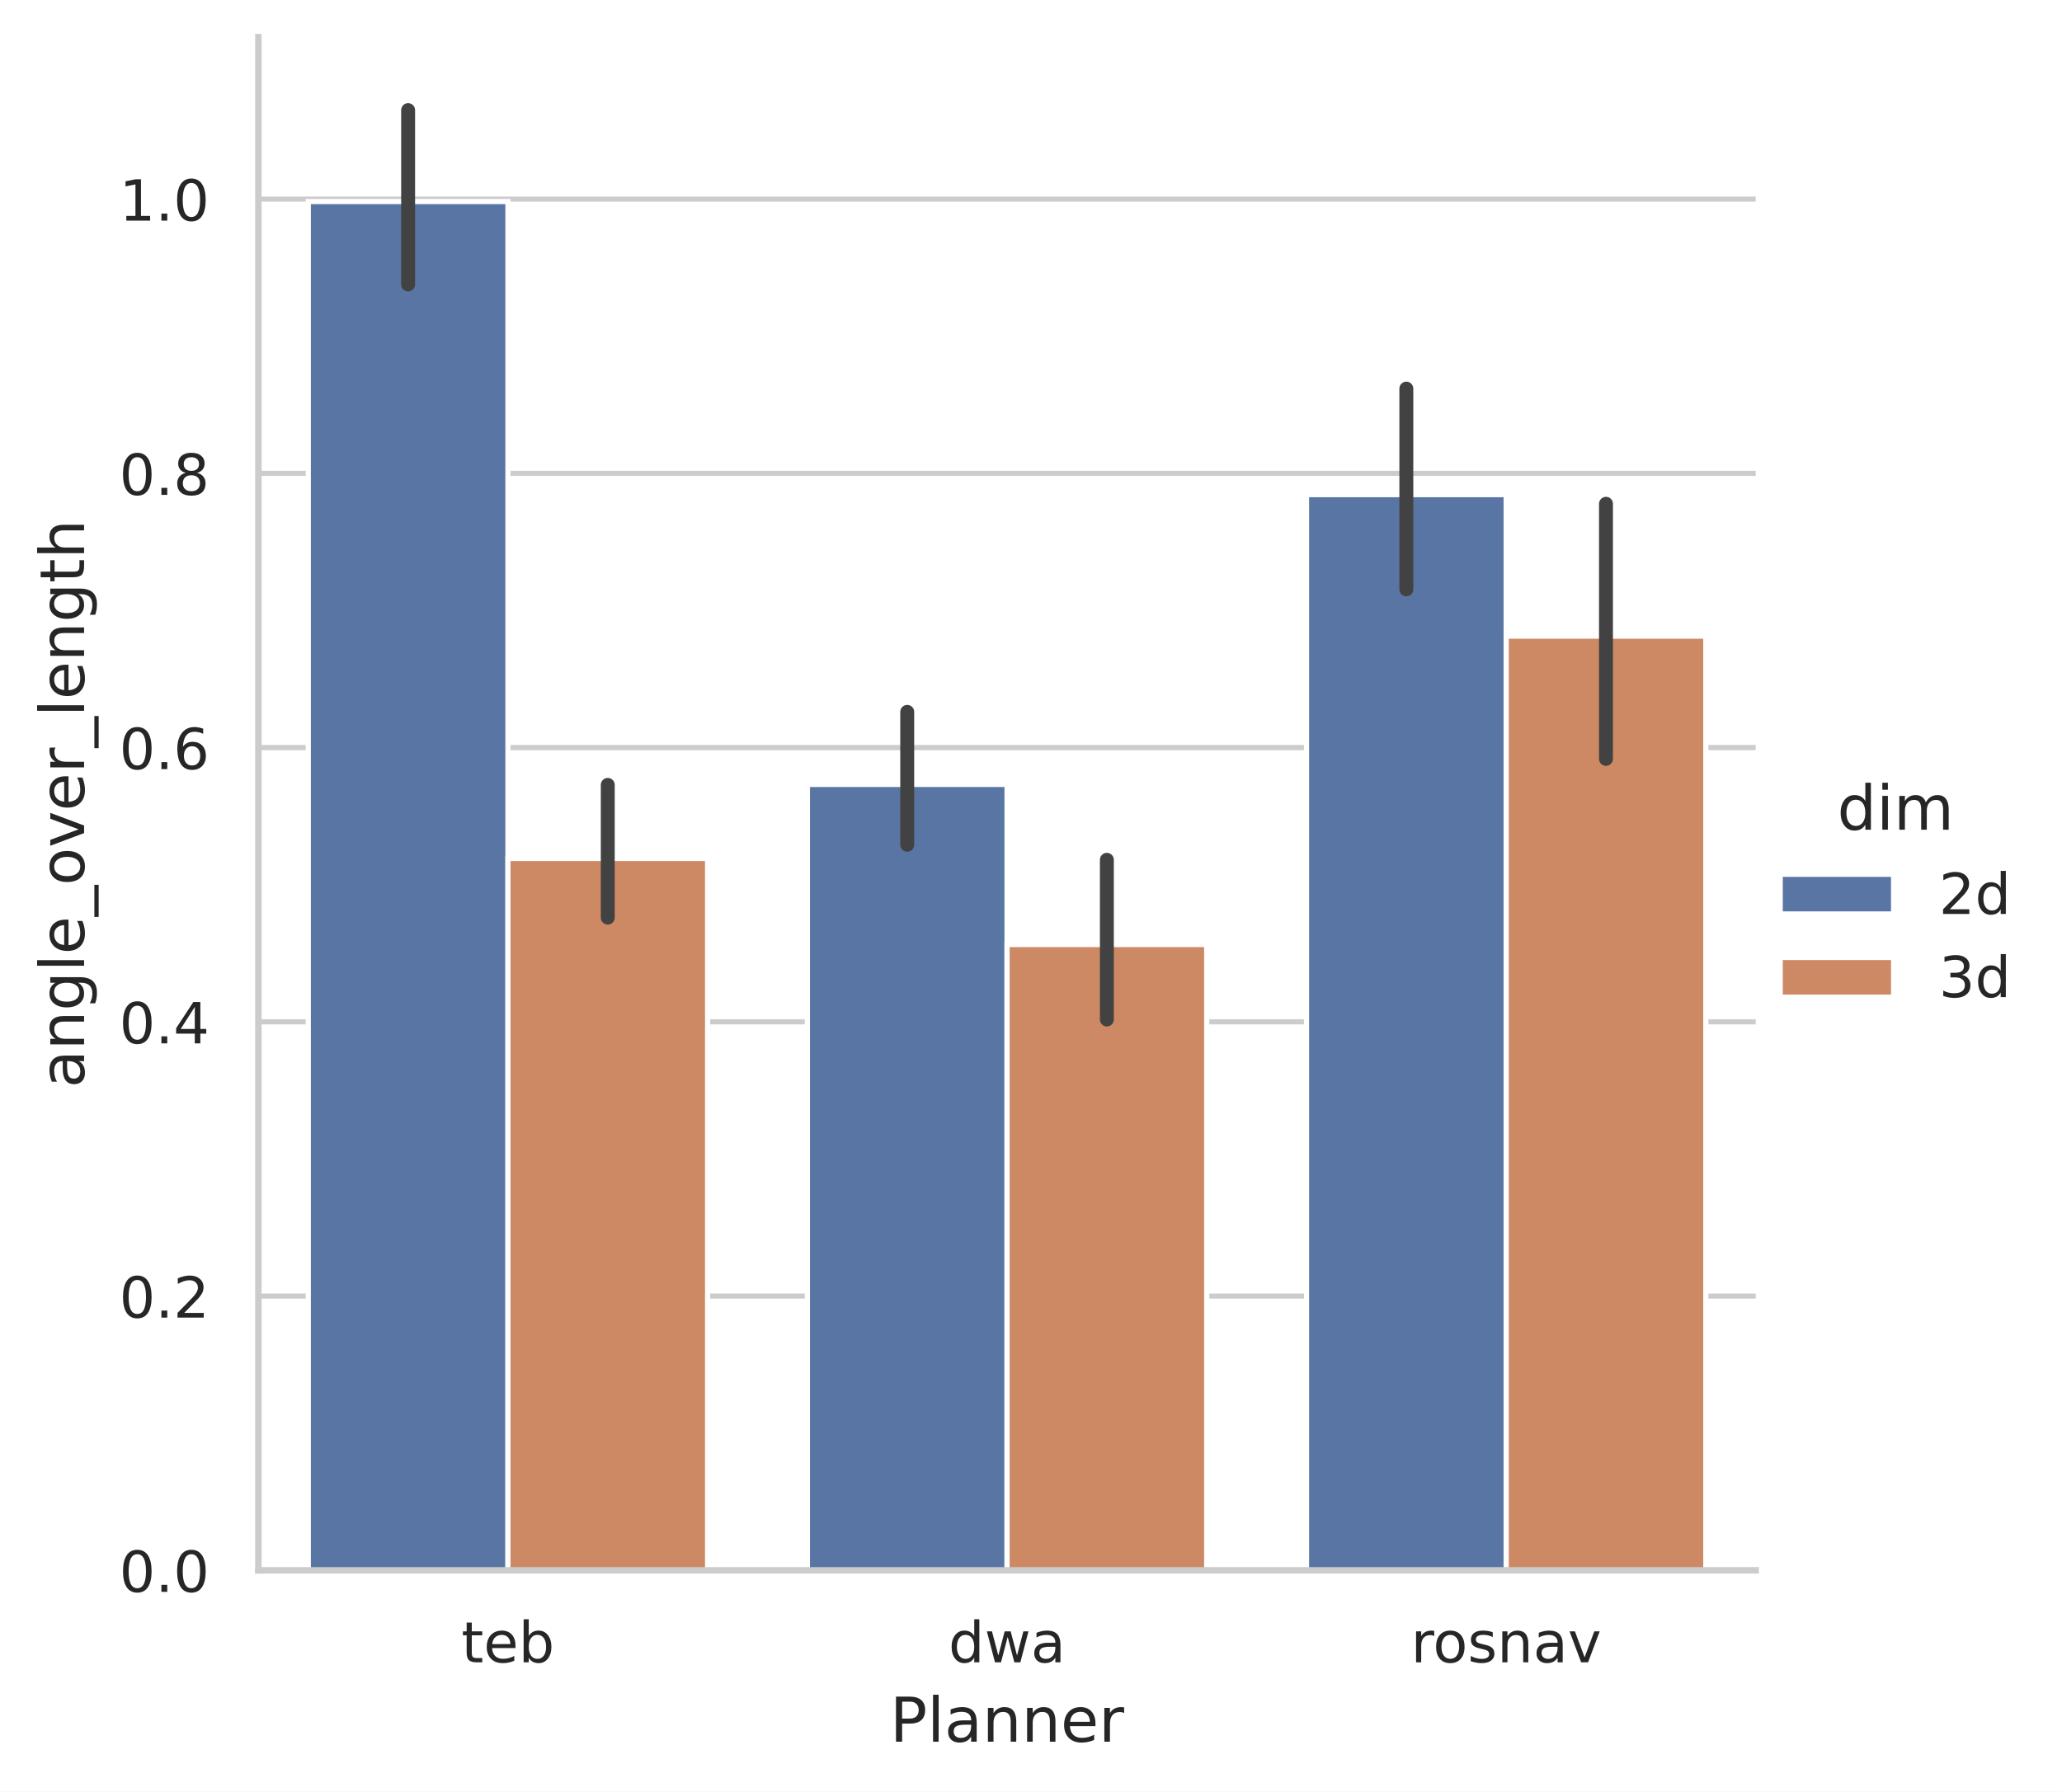
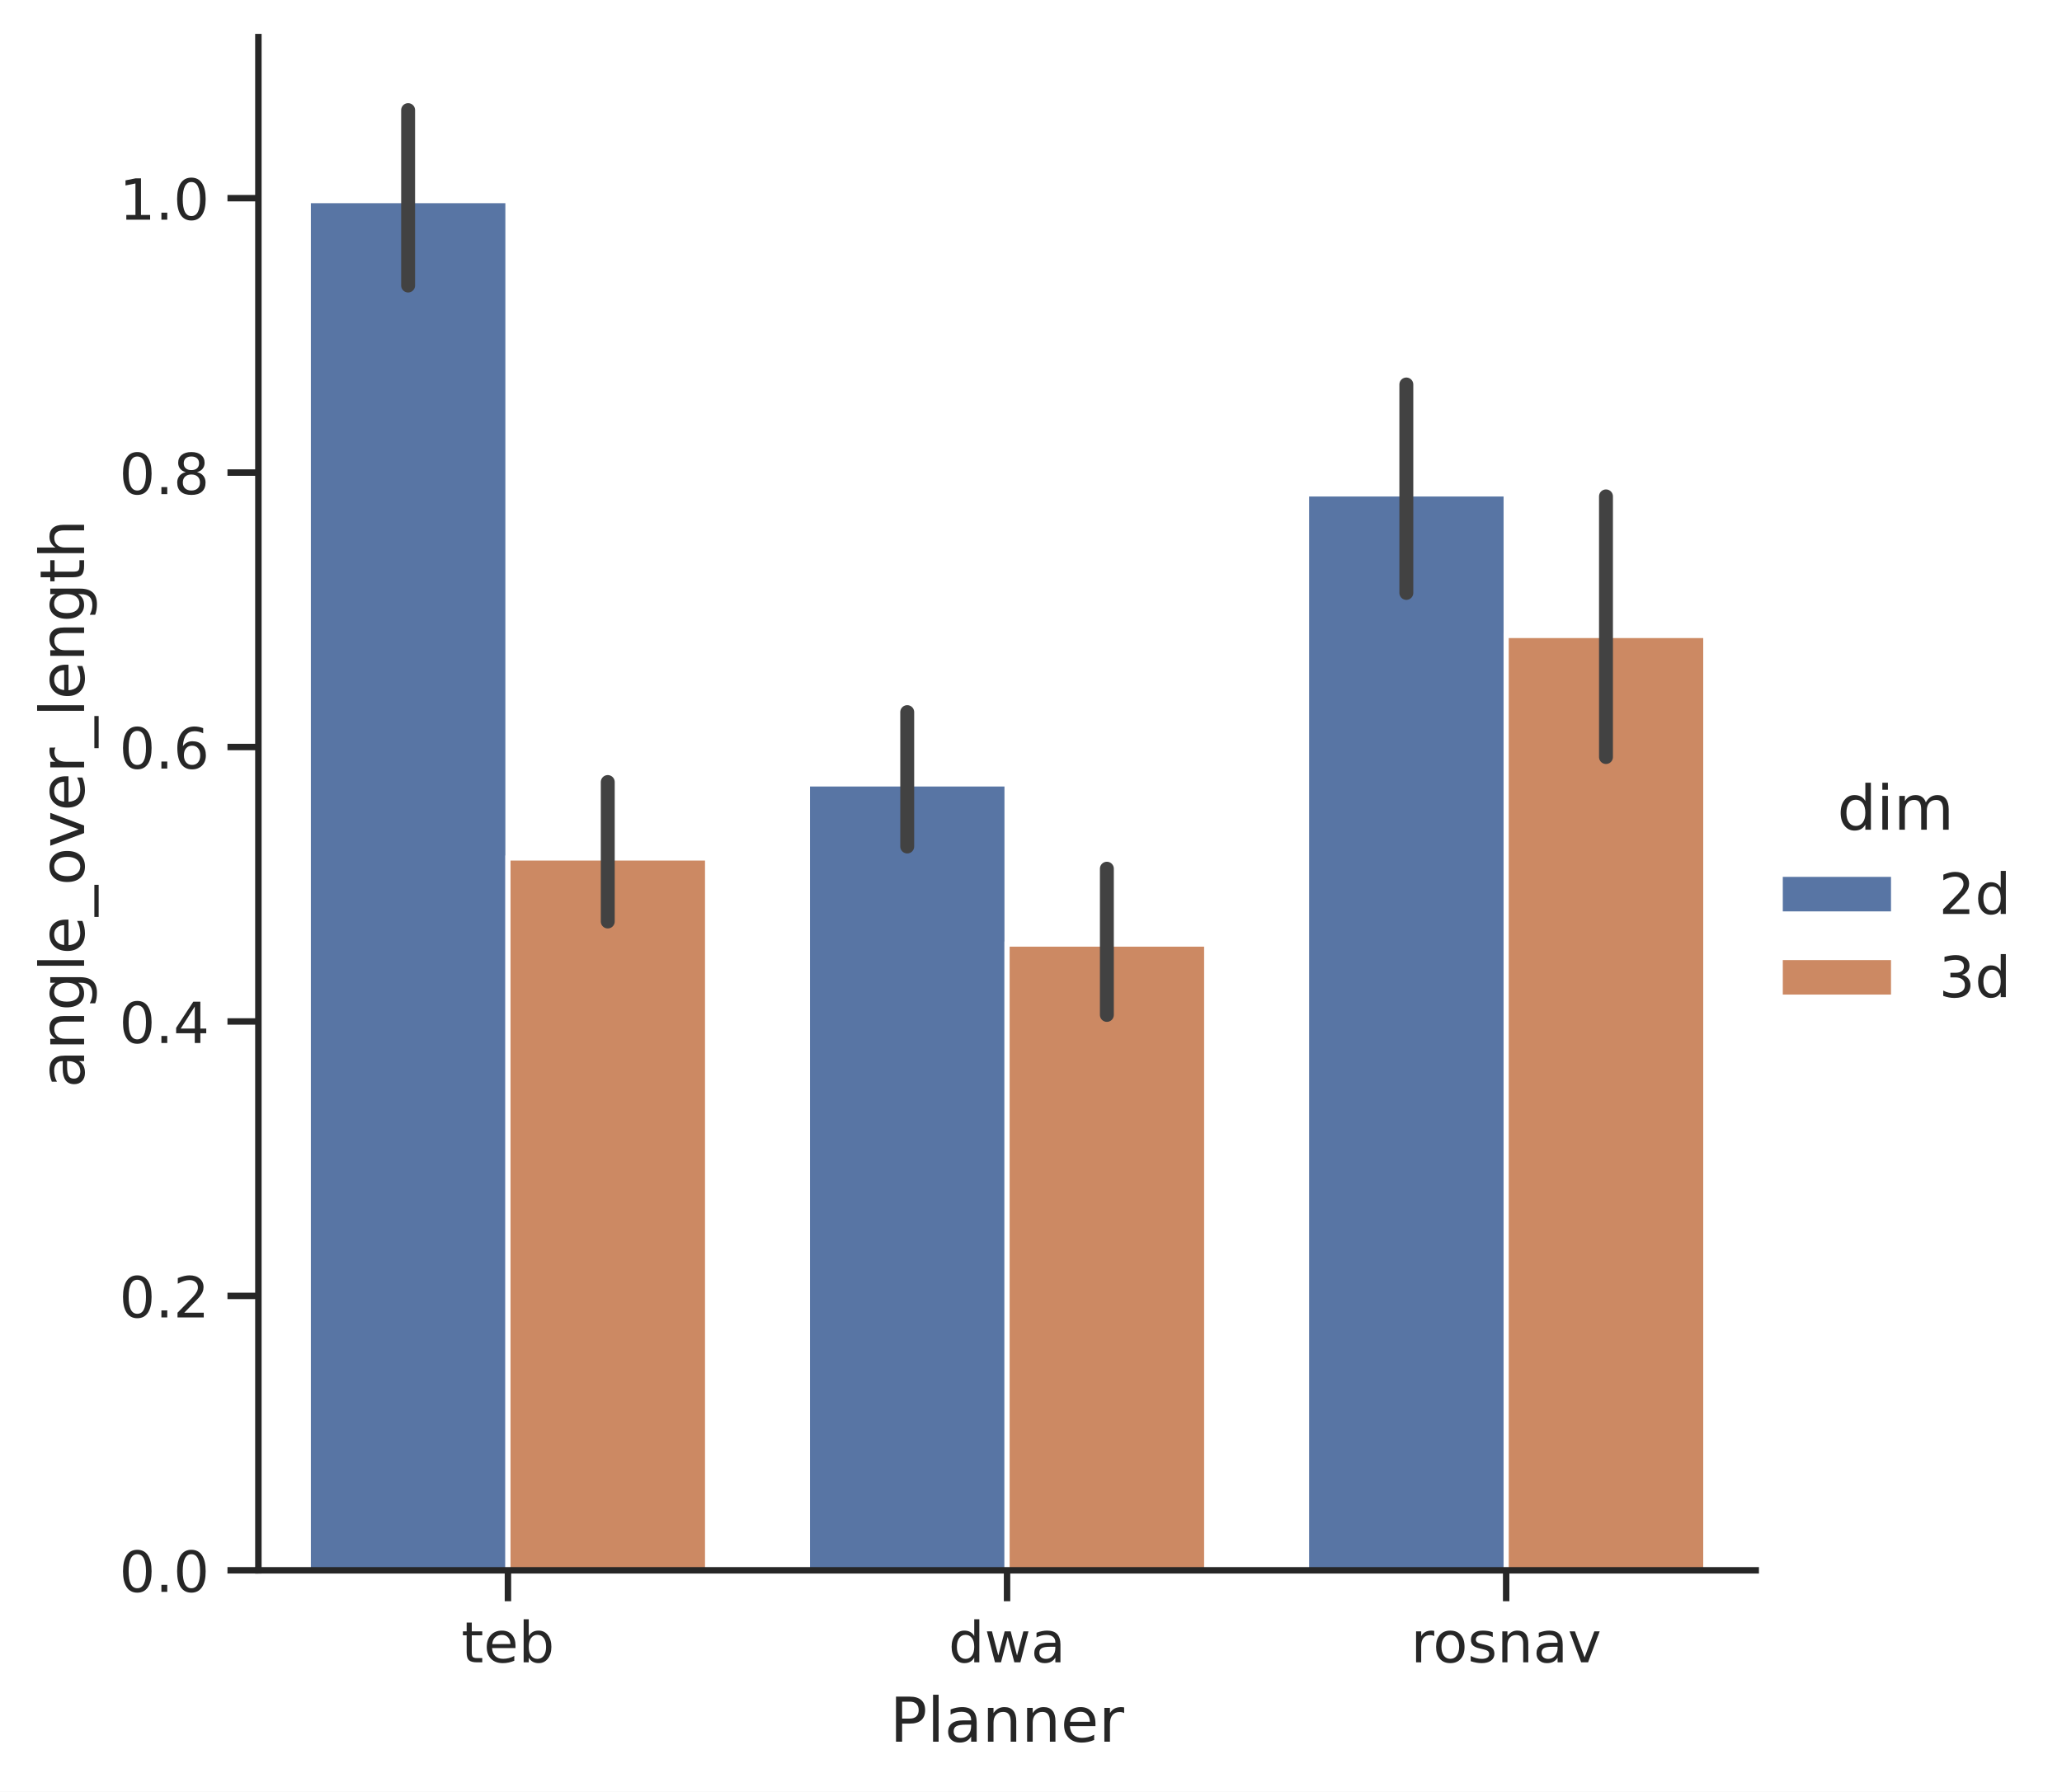
<svg xmlns="http://www.w3.org/2000/svg" xmlns:xlink="http://www.w3.org/1999/xlink" width="400.144pt" height="347.74pt" viewBox="0 0 400.144 347.74" version="1.1">
  <defs>
    <style type="text/css">*{stroke-linejoin: round; stroke-linecap: butt}</style>
  </defs>
  <g id="figure_1">
    <g id="patch_1">
      <path d="M -0 347.74  L 400.144 347.74  L 400.144 0  L -0 0  z " style="fill: #ffffff" />
    </g>
    <g id="axes_1">
      <g id="patch_2">
        <path d="M 50.141 304.78  L 340.708 304.78  L 340.708 7.2  L 50.141 7.2  z " style="fill: #ffffff" />
      </g>
      <g id="matplotlib.axis_1">
        <g id="xtick_1">
+           <g id="line2d_1">
+             <defs>
+               <path id="m3306e863e1" d="M 0 0  L 0 6  " style="stroke: #262626; stroke-width: 1.25" />
+             </defs>
+             <g>
+               <use xlink:href="#m3306e863e1" x="98.569" y="304.78" style="fill: #262626; stroke: #262626; stroke-width: 1.25" />
+             </g>
+           </g>
          <g id="text_1">
            <g style="fill: #262626" transform="translate(89.53672 322.6383)scale(0.11 -0.11)">
              <defs>
                <path id="DejaVuSans-74" d="M 1172 4494  L 1172 3500  L 2356 3500  L 2356 3053  L 1172 3053  L 1172 1153  Q 1172 725 1289 603  Q 1406 481 1766 481  L 2356 481  L 2356 0  L 1766 0  Q 1100 0 847 248  Q 594 497 594 1153  L 594 3053  L 172 3053  L 172 3500  L 594 3500  L 594 4494  L 1172 4494  z " transform="scale(0.015625)" />
                <path id="DejaVuSans-65" d="M 3597 1894  L 3597 1613  L 953 1613  Q 991 1019 1311 708  Q 1631 397 2203 397  Q 2534 397 2845 478  Q 3156 559 3463 722  L 3463 178  Q 3153 47 2828 -22  Q 2503 -91 2169 -91  Q 1331 -91 842 396  Q 353 884 353 1716  Q 353 2575 817 3079  Q 1281 3584 2069 3584  Q 2775 3584 3186 3129  Q 3597 2675 3597 1894  z M 3022 2063  Q 3016 2534 2758 2815  Q 2500 3097 2075 3097  Q 1594 3097 1305 2825  Q 1016 2553 972 2059  L 3022 2063  z " transform="scale(0.015625)" />
                <path id="DejaVuSans-62" d="M 3116 1747  Q 3116 2381 2855 2742  Q 2594 3103 2138 3103  Q 1681 3103 1420 2742  Q 1159 2381 1159 1747  Q 1159 1113 1420 752  Q 1681 391 2138 391  Q 2594 391 2855 752  Q 3116 1113 3116 1747  z M 1159 2969  Q 1341 3281 1617 3432  Q 1894 3584 2278 3584  Q 2916 3584 3314 3078  Q 3713 2572 3713 1747  Q 3713 922 3314 415  Q 2916 -91 2278 -91  Q 1894 -91 1617 61  Q 1341 213 1159 525  L 1159 0  L 581 0  L 581 4863  L 1159 4863  L 1159 2969  z " transform="scale(0.015625)" />
              </defs>
              <use xlink:href="#DejaVuSans-74" />
              <use xlink:href="#DejaVuSans-65" x="39.209" />
              <use xlink:href="#DejaVuSans-62" x="100.732" />
            </g>
          </g>
        </g>
        <g id="xtick_2">
+           <g id="line2d_2">
+             <g>
+               <use xlink:href="#m3306e863e1" x="195.424" y="304.78" style="fill: #262626; stroke: #262626; stroke-width: 1.25" />
+             </g>
+           </g>
          <g id="text_2">
            <g style="fill: #262626" transform="translate(184.0643 322.6383)scale(0.11 -0.11)">
              <defs>
                <path id="DejaVuSans-64" d="M 2906 2969  L 2906 4863  L 3481 4863  L 3481 0  L 2906 0  L 2906 525  Q 2725 213 2448 61  Q 2172 -91 1784 -91  Q 1150 -91 751 415  Q 353 922 353 1747  Q 353 2572 751 3078  Q 1150 3584 1784 3584  Q 2172 3584 2448 3432  Q 2725 3281 2906 2969  z M 947 1747  Q 947 1113 1208 752  Q 1469 391 1925 391  Q 2381 391 2643 752  Q 2906 1113 2906 1747  Q 2906 2381 2643 2742  Q 2381 3103 1925 3103  Q 1469 3103 1208 2742  Q 947 2381 947 1747  z " transform="scale(0.015625)" />
                <path id="DejaVuSans-77" d="M 269 3500  L 844 3500  L 1563 769  L 2278 3500  L 2956 3500  L 3675 769  L 4391 3500  L 4966 3500  L 4050 0  L 3372 0  L 2619 2869  L 1863 0  L 1184 0  L 269 3500  z " transform="scale(0.015625)" />
                <path id="DejaVuSans-61" d="M 2194 1759  Q 1497 1759 1228 1600  Q 959 1441 959 1056  Q 959 750 1161 570  Q 1363 391 1709 391  Q 2188 391 2477 730  Q 2766 1069 2766 1631  L 2766 1759  L 2194 1759  z M 3341 1997  L 3341 0  L 2766 0  L 2766 531  Q 2569 213 2275 61  Q 1981 -91 1556 -91  Q 1019 -91 701 211  Q 384 513 384 1019  Q 384 1609 779 1909  Q 1175 2209 1959 2209  L 2766 2209  L 2766 2266  Q 2766 2663 2505 2880  Q 2244 3097 1772 3097  Q 1472 3097 1187 3025  Q 903 2953 641 2809  L 641 3341  Q 956 3463 1253 3523  Q 1550 3584 1831 3584  Q 2591 3584 2966 3190  Q 3341 2797 3341 1997  z " transform="scale(0.015625)" />
              </defs>
              <use xlink:href="#DejaVuSans-64" />
              <use xlink:href="#DejaVuSans-77" x="63.477" />
              <use xlink:href="#DejaVuSans-61" x="145.264" />
            </g>
          </g>
        </g>
        <g id="xtick_3">
+           <g id="line2d_3">
+             <g>
+               <use xlink:href="#m3306e863e1" x="292.28" y="304.78" style="fill: #262626; stroke: #262626; stroke-width: 1.25" />
+             </g>
+           </g>
          <g id="text_3">
            <g style="fill: #262626" transform="translate(273.8009 322.6383)scale(0.11 -0.11)">
              <defs>
                <path id="DejaVuSans-72" d="M 2631 2963  Q 2534 3019 2420 3045  Q 2306 3072 2169 3072  Q 1681 3072 1420 2755  Q 1159 2438 1159 1844  L 1159 0  L 581 0  L 581 3500  L 1159 3500  L 1159 2956  Q 1341 3275 1631 3429  Q 1922 3584 2338 3584  Q 2397 3584 2469 3576  Q 2541 3569 2628 3553  L 2631 2963  z " transform="scale(0.015625)" />
                <path id="DejaVuSans-6f" d="M 1959 3097  Q 1497 3097 1228 2736  Q 959 2375 959 1747  Q 959 1119 1226 758  Q 1494 397 1959 397  Q 2419 397 2687 759  Q 2956 1122 2956 1747  Q 2956 2369 2687 2733  Q 2419 3097 1959 3097  z M 1959 3584  Q 2709 3584 3137 3096  Q 3566 2609 3566 1747  Q 3566 888 3137 398  Q 2709 -91 1959 -91  Q 1206 -91 779 398  Q 353 888 353 1747  Q 353 2609 779 3096  Q 1206 3584 1959 3584  z " transform="scale(0.015625)" />
                <path id="DejaVuSans-73" d="M 2834 3397  L 2834 2853  Q 2591 2978 2328 3040  Q 2066 3103 1784 3103  Q 1356 3103 1142 2972  Q 928 2841 928 2578  Q 928 2378 1081 2264  Q 1234 2150 1697 2047  L 1894 2003  Q 2506 1872 2764 1633  Q 3022 1394 3022 966  Q 3022 478 2636 193  Q 2250 -91 1575 -91  Q 1294 -91 989 -36  Q 684 19 347 128  L 347 722  Q 666 556 975 473  Q 1284 391 1588 391  Q 1994 391 2212 530  Q 2431 669 2431 922  Q 2431 1156 2273 1281  Q 2116 1406 1581 1522  L 1381 1569  Q 847 1681 609 1914  Q 372 2147 372 2553  Q 372 3047 722 3315  Q 1072 3584 1716 3584  Q 2034 3584 2315 3537  Q 2597 3491 2834 3397  z " transform="scale(0.015625)" />
                <path id="DejaVuSans-6e" d="M 3513 2113  L 3513 0  L 2938 0  L 2938 2094  Q 2938 2591 2744 2837  Q 2550 3084 2163 3084  Q 1697 3084 1428 2787  Q 1159 2491 1159 1978  L 1159 0  L 581 0  L 581 3500  L 1159 3500  L 1159 2956  Q 1366 3272 1645 3428  Q 1925 3584 2291 3584  Q 2894 3584 3203 3211  Q 3513 2838 3513 2113  z " transform="scale(0.015625)" />
                <path id="DejaVuSans-76" d="M 191 3500  L 800 3500  L 1894 563  L 2988 3500  L 3597 3500  L 2284 0  L 1503 0  L 191 3500  z " transform="scale(0.015625)" />
              </defs>
              <use xlink:href="#DejaVuSans-72" />
              <use xlink:href="#DejaVuSans-6f" x="38.863" />
              <use xlink:href="#DejaVuSans-73" x="100.045" />
              <use xlink:href="#DejaVuSans-6e" x="152.145" />
              <use xlink:href="#DejaVuSans-61" x="215.523" />
              <use xlink:href="#DejaVuSans-76" x="276.803" />
            </g>
          </g>
        </g>
        <g id="text_4">
          <g style="fill: #262626" transform="translate(172.6994 338.0441)scale(0.12 -0.12)">
            <defs>
              <path id="DejaVuSans-50" d="M 1259 4147  L 1259 2394  L 2053 2394  Q 2494 2394 2734 2622  Q 2975 2850 2975 3272  Q 2975 3691 2734 3919  Q 2494 4147 2053 4147  L 1259 4147  z M 628 4666  L 2053 4666  Q 2838 4666 3239 4311  Q 3641 3956 3641 3272  Q 3641 2581 3239 2228  Q 2838 1875 2053 1875  L 1259 1875  L 1259 0  L 628 0  L 628 4666  z " transform="scale(0.015625)" />
              <path id="DejaVuSans-6c" d="M 603 4863  L 1178 4863  L 1178 0  L 603 0  L 603 4863  z " transform="scale(0.015625)" />
            </defs>
            <use xlink:href="#DejaVuSans-50" />
            <use xlink:href="#DejaVuSans-6c" x="60.303" />
            <use xlink:href="#DejaVuSans-61" x="88.086" />
            <use xlink:href="#DejaVuSans-6e" x="149.365" />
            <use xlink:href="#DejaVuSans-6e" x="212.744" />
            <use xlink:href="#DejaVuSans-65" x="276.123" />
            <use xlink:href="#DejaVuSans-72" x="337.646" />
          </g>
        </g>
      </g>
      <g id="matplotlib.axis_2">
        <g id="ytick_1">
-           <g id="line2d_1">
-             <path d="M 50.141 304.78  L 340.708 304.78  " clip-path="url(#pd90378aed8)" style="fill: none; stroke: #cccccc; stroke-linecap: round" />
+           <g id="line2d_4">
+             <defs>
+               <path id="m4bac640ce1" d="M 0 0  L -6 0  " style="stroke: #262626; stroke-width: 1.25" />
+             </defs>
+             <g>
+               <use xlink:href="#m4bac640ce1" x="50.141" y="304.78" style="fill: #262626; stroke: #262626; stroke-width: 1.25" />
+             </g>
          </g>
          <g id="text_5">
            <g style="fill: #262626" transform="translate(23.1475 308.9591)scale(0.11 -0.11)">
              <defs>
                <path id="DejaVuSans-30" d="M 2034 4250  Q 1547 4250 1301 3770  Q 1056 3291 1056 2328  Q 1056 1369 1301 889  Q 1547 409 2034 409  Q 2525 409 2770 889  Q 3016 1369 3016 2328  Q 3016 3291 2770 3770  Q 2525 4250 2034 4250  z M 2034 4750  Q 2819 4750 3233 4129  Q 3647 3509 3647 2328  Q 3647 1150 3233 529  Q 2819 -91 2034 -91  Q 1250 -91 836 529  Q 422 1150 422 2328  Q 422 3509 836 4129  Q 1250 4750 2034 4750  z " transform="scale(0.015625)" />
                <path id="DejaVuSans-2e" d="M 684 794  L 1344 794  L 1344 0  L 684 0  L 684 794  z " transform="scale(0.015625)" />
              </defs>
              <use xlink:href="#DejaVuSans-30" />
              <use xlink:href="#DejaVuSans-2e" x="63.623" />
              <use xlink:href="#DejaVuSans-30" x="95.41" />
            </g>
          </g>
        </g>
        <g id="ytick_2">
-           <g id="line2d_2">
-             <path d="M 50.141 251.552  L 340.708 251.552  " clip-path="url(#pd90378aed8)" style="fill: none; stroke: #cccccc; stroke-linecap: round" />
+           <g id="line2d_5">
+             <g>
+               <use xlink:href="#m4bac640ce1" x="50.141" y="251.516" style="fill: #262626; stroke: #262626; stroke-width: 1.25" />
+             </g>
          </g>
          <g id="text_6">
-             <g style="fill: #262626" transform="translate(23.1475 255.7315)scale(0.11 -0.11)">
+             <g style="fill: #262626" transform="translate(23.1475 255.6952)scale(0.11 -0.11)">
              <defs>
                <path id="DejaVuSans-32" d="M 1228 531  L 3431 531  L 3431 0  L 469 0  L 469 531  Q 828 903 1448 1529  Q 2069 2156 2228 2338  Q 2531 2678 2651 2914  Q 2772 3150 2772 3378  Q 2772 3750 2511 3984  Q 2250 4219 1831 4219  Q 1534 4219 1204 4116  Q 875 4013 500 3803  L 500 4441  Q 881 4594 1212 4672  Q 1544 4750 1819 4750  Q 2544 4750 2975 4387  Q 3406 4025 3406 3419  Q 3406 3131 3298 2873  Q 3191 2616 2906 2266  Q 2828 2175 2409 1742  Q 1991 1309 1228 531  z " transform="scale(0.015625)" />
              </defs>
              <use xlink:href="#DejaVuSans-30" />
              <use xlink:href="#DejaVuSans-2e" x="63.623" />
              <use xlink:href="#DejaVuSans-32" x="95.41" />
            </g>
          </g>
        </g>
        <g id="ytick_3">
-           <g id="line2d_3">
-             <path d="M 50.141 198.325  L 340.708 198.325  " clip-path="url(#pd90378aed8)" style="fill: none; stroke: #cccccc; stroke-linecap: round" />
+           <g id="line2d_6">
+             <g>
+               <use xlink:href="#m4bac640ce1" x="50.141" y="198.252" style="fill: #262626; stroke: #262626; stroke-width: 1.25" />
+             </g>
          </g>
          <g id="text_7">
-             <g style="fill: #262626" transform="translate(23.1475 202.5038)scale(0.11 -0.11)">
+             <g style="fill: #262626" transform="translate(23.1475 202.4313)scale(0.11 -0.11)">
              <defs>
                <path id="DejaVuSans-34" d="M 2419 4116  L 825 1625  L 2419 1625  L 2419 4116  z M 2253 4666  L 3047 4666  L 3047 1625  L 3713 1625  L 3713 1100  L 3047 1100  L 3047 0  L 2419 0  L 2419 1100  L 313 1100  L 313 1709  L 2253 4666  z " transform="scale(0.015625)" />
              </defs>
              <use xlink:href="#DejaVuSans-30" />
              <use xlink:href="#DejaVuSans-2e" x="63.623" />
              <use xlink:href="#DejaVuSans-34" x="95.41" />
            </g>
          </g>
        </g>
        <g id="ytick_4">
-           <g id="line2d_4">
-             <path d="M 50.141 145.097  L 340.708 145.097  " clip-path="url(#pd90378aed8)" style="fill: none; stroke: #cccccc; stroke-linecap: round" />
+           <g id="line2d_7">
+             <g>
+               <use xlink:href="#m4bac640ce1" x="50.141" y="144.988" style="fill: #262626; stroke: #262626; stroke-width: 1.25" />
+             </g>
          </g>
          <g id="text_8">
-             <g style="fill: #262626" transform="translate(23.1475 149.2761)scale(0.11 -0.11)">
+             <g style="fill: #262626" transform="translate(23.1475 149.1673)scale(0.11 -0.11)">
              <defs>
                <path id="DejaVuSans-36" d="M 2113 2584  Q 1688 2584 1439 2293  Q 1191 2003 1191 1497  Q 1191 994 1439 701  Q 1688 409 2113 409  Q 2538 409 2786 701  Q 3034 994 3034 1497  Q 3034 2003 2786 2293  Q 2538 2584 2113 2584  z M 3366 4563  L 3366 3988  Q 3128 4100 2886 4159  Q 2644 4219 2406 4219  Q 1781 4219 1451 3797  Q 1122 3375 1075 2522  Q 1259 2794 1537 2939  Q 1816 3084 2150 3084  Q 2853 3084 3261 2657  Q 3669 2231 3669 1497  Q 3669 778 3244 343  Q 2819 -91 2113 -91  Q 1303 -91 875 529  Q 447 1150 447 2328  Q 447 3434 972 4092  Q 1497 4750 2381 4750  Q 2619 4750 2861 4703  Q 3103 4656 3366 4563  z " transform="scale(0.015625)" />
              </defs>
              <use xlink:href="#DejaVuSans-30" />
              <use xlink:href="#DejaVuSans-2e" x="63.623" />
              <use xlink:href="#DejaVuSans-36" x="95.41" />
            </g>
          </g>
        </g>
        <g id="ytick_5">
-           <g id="line2d_5">
-             <path d="M 50.141 91.869  L 340.708 91.869  " clip-path="url(#pd90378aed8)" style="fill: none; stroke: #cccccc; stroke-linecap: round" />
+           <g id="line2d_8">
+             <g>
+               <use xlink:href="#m4bac640ce1" x="50.141" y="91.724" style="fill: #262626; stroke: #262626; stroke-width: 1.25" />
+             </g>
          </g>
          <g id="text_9">
-             <g style="fill: #262626" transform="translate(23.1475 96.04846)scale(0.11 -0.11)">
+             <g style="fill: #262626" transform="translate(23.1475 95.90336)scale(0.11 -0.11)">
              <defs>
                <path id="DejaVuSans-38" d="M 2034 2216  Q 1584 2216 1326 1975  Q 1069 1734 1069 1313  Q 1069 891 1326 650  Q 1584 409 2034 409  Q 2484 409 2743 651  Q 3003 894 3003 1313  Q 3003 1734 2745 1975  Q 2488 2216 2034 2216  z M 1403 2484  Q 997 2584 770 2862  Q 544 3141 544 3541  Q 544 4100 942 4425  Q 1341 4750 2034 4750  Q 2731 4750 3128 4425  Q 3525 4100 3525 3541  Q 3525 3141 3298 2862  Q 3072 2584 2669 2484  Q 3125 2378 3379 2068  Q 3634 1759 3634 1313  Q 3634 634 3220 271  Q 2806 -91 2034 -91  Q 1263 -91 848 271  Q 434 634 434 1313  Q 434 1759 690 2068  Q 947 2378 1403 2484  z M 1172 3481  Q 1172 3119 1398 2916  Q 1625 2713 2034 2713  Q 2441 2713 2670 2916  Q 2900 3119 2900 3481  Q 2900 3844 2670 4047  Q 2441 4250 2034 4250  Q 1625 4250 1398 4047  Q 1172 3844 1172 3481  z " transform="scale(0.015625)" />
              </defs>
              <use xlink:href="#DejaVuSans-30" />
              <use xlink:href="#DejaVuSans-2e" x="63.623" />
              <use xlink:href="#DejaVuSans-38" x="95.41" />
            </g>
          </g>
        </g>
        <g id="ytick_6">
-           <g id="line2d_6">
-             <path d="M 50.141 38.642  L 340.708 38.642  " clip-path="url(#pd90378aed8)" style="fill: none; stroke: #cccccc; stroke-linecap: round" />
+           <g id="line2d_9">
+             <g>
+               <use xlink:href="#m4bac640ce1" x="50.141" y="38.46" style="fill: #262626; stroke: #262626; stroke-width: 1.25" />
+             </g>
          </g>
          <g id="text_10">
-             <g style="fill: #262626" transform="translate(23.1475 42.82079)scale(0.11 -0.11)">
+             <g style="fill: #262626" transform="translate(23.1475 42.63942)scale(0.11 -0.11)">
              <defs>
                <path id="DejaVuSans-31" d="M 794 531  L 1825 531  L 1825 4091  L 703 3866  L 703 4441  L 1819 4666  L 2450 4666  L 2450 531  L 3481 531  L 3481 0  L 794 0  L 794 531  z " transform="scale(0.015625)" />
              </defs>
              <use xlink:href="#DejaVuSans-31" />
              <use xlink:href="#DejaVuSans-2e" x="63.623" />
              <use xlink:href="#DejaVuSans-30" x="95.41" />
            </g>
          </g>
        </g>
        <g id="text_11">
          <g style="fill: #262626" transform="translate(16.31812 211.1431)rotate(-90)scale(0.12 -0.12)">
            <defs>
              <path id="DejaVuSans-67" d="M 2906 1791  Q 2906 2416 2648 2759  Q 2391 3103 1925 3103  Q 1463 3103 1205 2759  Q 947 2416 947 1791  Q 947 1169 1205 825  Q 1463 481 1925 481  Q 2391 481 2648 825  Q 2906 1169 2906 1791  z M 3481 434  Q 3481 -459 3084 -895  Q 2688 -1331 1869 -1331  Q 1566 -1331 1297 -1286  Q 1028 -1241 775 -1147  L 775 -588  Q 1028 -725 1275 -790  Q 1522 -856 1778 -856  Q 2344 -856 2625 -561  Q 2906 -266 2906 331  L 2906 616  Q 2728 306 2450 153  Q 2172 0 1784 0  Q 1141 0 747 490  Q 353 981 353 1791  Q 353 2603 747 3093  Q 1141 3584 1784 3584  Q 2172 3584 2450 3431  Q 2728 3278 2906 2969  L 2906 3500  L 3481 3500  L 3481 434  z " transform="scale(0.015625)" />
              <path id="DejaVuSans-5f" d="M 3263 -1063  L 3263 -1509  L -63 -1509  L -63 -1063  L 3263 -1063  z " transform="scale(0.015625)" />
              <path id="DejaVuSans-68" d="M 3513 2113  L 3513 0  L 2938 0  L 2938 2094  Q 2938 2591 2744 2837  Q 2550 3084 2163 3084  Q 1697 3084 1428 2787  Q 1159 2491 1159 1978  L 1159 0  L 581 0  L 581 4863  L 1159 4863  L 1159 2956  Q 1366 3272 1645 3428  Q 1925 3584 2291 3584  Q 2894 3584 3203 3211  Q 3513 2838 3513 2113  z " transform="scale(0.015625)" />
            </defs>
            <use xlink:href="#DejaVuSans-61" />
            <use xlink:href="#DejaVuSans-6e" x="61.279" />
            <use xlink:href="#DejaVuSans-67" x="124.658" />
            <use xlink:href="#DejaVuSans-6c" x="188.135" />
            <use xlink:href="#DejaVuSans-65" x="215.918" />
            <use xlink:href="#DejaVuSans-5f" x="277.441" />
            <use xlink:href="#DejaVuSans-6f" x="327.441" />
            <use xlink:href="#DejaVuSans-76" x="388.623" />
            <use xlink:href="#DejaVuSans-65" x="447.803" />
            <use xlink:href="#DejaVuSans-72" x="509.326" />
            <use xlink:href="#DejaVuSans-5f" x="550.439" />
            <use xlink:href="#DejaVuSans-6c" x="600.439" />
            <use xlink:href="#DejaVuSans-65" x="628.223" />
            <use xlink:href="#DejaVuSans-6e" x="689.746" />
            <use xlink:href="#DejaVuSans-67" x="753.125" />
            <use xlink:href="#DejaVuSans-74" x="816.602" />
            <use xlink:href="#DejaVuSans-68" x="855.811" />
          </g>
        </g>
      </g>
      <g id="patch_3">
-         <path d="M 59.827 304.78  L 98.569 304.78  L 98.569 39.114  L 59.827 39.114  z " clip-path="url(#pd90378aed8)" style="fill: #5875a4; stroke: #ffffff; stroke-linejoin: miter" />
+         <path d="M 59.827 304.78  L 98.569 304.78  L 98.569 38.933  L 59.827 38.933  z " clip-path="url(#pd6702af02d)" style="fill: #5875a4; stroke: #ffffff; stroke-linejoin: miter" />
      </g>
      <g id="patch_4">
-         <path d="M 156.682 304.78  L 195.424 304.78  L 195.424 152.253  L 156.682 152.253  z " clip-path="url(#pd90378aed8)" style="fill: #5875a4; stroke: #ffffff; stroke-linejoin: miter" />
+         <path d="M 156.682 304.78  L 195.424 304.78  L 195.424 152.149  L 156.682 152.149  z " clip-path="url(#pd6702af02d)" style="fill: #5875a4; stroke: #ffffff; stroke-linejoin: miter" />
      </g>
      <g id="patch_5">
-         <path d="M 253.538 304.78  L 292.28 304.78  L 292.28 96.003  L 253.538 96.003  z " clip-path="url(#pd90378aed8)" style="fill: #5875a4; stroke: #ffffff; stroke-linejoin: miter" />
+         <path d="M 253.538 304.78  L 292.28 304.78  L 292.28 95.861  L 253.538 95.861  z " clip-path="url(#pd6702af02d)" style="fill: #5875a4; stroke: #ffffff; stroke-linejoin: miter" />
      </g>
      <g id="patch_6">
-         <path d="M 98.569 304.78  L 137.311 304.78  L 137.311 166.623  L 98.569 166.623  z " clip-path="url(#pd90378aed8)" style="fill: #cc8963; stroke: #ffffff; stroke-linejoin: miter" />
+         <path d="M 98.569 304.78  L 137.311 304.78  L 137.311 166.529  L 98.569 166.529  z " clip-path="url(#pd6702af02d)" style="fill: #cc8963; stroke: #ffffff; stroke-linejoin: miter" />
      </g>
      <g id="patch_7">
-         <path d="M 195.424 304.78  L 234.167 304.78  L 234.167 183.318  L 195.424 183.318  z " clip-path="url(#pd90378aed8)" style="fill: #cc8963; stroke: #ffffff; stroke-linejoin: miter" />
+         <path d="M 195.424 304.78  L 234.167 304.78  L 234.167 183.235  L 195.424 183.235  z " clip-path="url(#pd6702af02d)" style="fill: #cc8963; stroke: #ffffff; stroke-linejoin: miter" />
      </g>
      <g id="patch_8">
-         <path d="M 292.28 304.78  L 331.022 304.78  L 331.022 123.468  L 292.28 123.468  z " clip-path="url(#pd90378aed8)" style="fill: #cc8963; stroke: #ffffff; stroke-linejoin: miter" />
-       </g>
-       <g id="line2d_7">
-         <path d="M 79.198 55.207  L 79.198 21.37  " clip-path="url(#pd90378aed8)" style="fill: none; stroke: #424242; stroke-width: 2.7; stroke-linecap: round" />
-       </g>
-       <g id="line2d_8">
-         <path d="M 176.053 163.962  L 176.053 138.163  " clip-path="url(#pd90378aed8)" style="fill: none; stroke: #424242; stroke-width: 2.7; stroke-linecap: round" />
-       </g>
-       <g id="line2d_9">
-         <path d="M 272.909 114.382  L 272.909 75.424  " clip-path="url(#pd90378aed8)" style="fill: none; stroke: #424242; stroke-width: 2.7; stroke-linecap: round" />
+         <path d="M 292.28 304.78  L 331.022 304.78  L 331.022 123.344  L 292.28 123.344  z " clip-path="url(#pd6702af02d)" style="fill: #cc8963; stroke: #ffffff; stroke-linejoin: miter" />
      </g>
      <g id="line2d_10">
-         <path d="M 117.94 178.095  L 117.94 152.337  " clip-path="url(#pd90378aed8)" style="fill: none; stroke: #424242; stroke-width: 2.7; stroke-linecap: round" />
+         <path d="M 79.198 55.416  L 79.198 21.37  " clip-path="url(#pd6702af02d)" style="fill: none; stroke: #424242; stroke-width: 2.7; stroke-linecap: round" />
      </g>
      <g id="line2d_11">
-         <path d="M 214.796 197.872  L 214.796 166.874  " clip-path="url(#pd90378aed8)" style="fill: none; stroke: #424242; stroke-width: 2.7; stroke-linecap: round" />
+         <path d="M 176.053 164.295  L 176.053 138.213  " clip-path="url(#pd6702af02d)" style="fill: none; stroke: #424242; stroke-width: 2.7; stroke-linecap: round" />
      </g>
      <g id="line2d_12">
-         <path d="M 311.651 147.289  L 311.651 97.778  " clip-path="url(#pd90378aed8)" style="fill: none; stroke: #424242; stroke-width: 2.7; stroke-linecap: round" />
+         <path d="M 272.909 115.076  L 272.909 74.624  " clip-path="url(#pd6702af02d)" style="fill: none; stroke: #424242; stroke-width: 2.7; stroke-linecap: round" />
+       </g>
+       <g id="line2d_13">
+         <path d="M 117.94 178.851  L 117.94 151.783  " clip-path="url(#pd6702af02d)" style="fill: none; stroke: #424242; stroke-width: 2.7; stroke-linecap: round" />
+       </g>
+       <g id="line2d_14">
+         <path d="M 214.796 196.98  L 214.796 168.603  " clip-path="url(#pd6702af02d)" style="fill: none; stroke: #424242; stroke-width: 2.7; stroke-linecap: round" />
+       </g>
+       <g id="line2d_15">
+         <path d="M 311.651 146.931  L 311.651 96.341  " clip-path="url(#pd6702af02d)" style="fill: none; stroke: #424242; stroke-width: 2.7; stroke-linecap: round" />
      </g>
      <g id="patch_9">
-         <path d="M 50.141 304.78  L 50.141 7.2  " style="fill: none; stroke: #cccccc; stroke-width: 1.25; stroke-linejoin: miter; stroke-linecap: square" />
+         <path d="M 50.141 304.78  L 50.141 7.2  " style="fill: none; stroke: #262626; stroke-width: 1.25; stroke-linejoin: miter; stroke-linecap: square" />
      </g>
      <g id="patch_10">
-         <path d="M 50.141 304.78  L 340.708 304.78  " style="fill: none; stroke: #cccccc; stroke-width: 1.25; stroke-linejoin: miter; stroke-linecap: square" />
+         <path d="M 50.141 304.78  L 340.708 304.78  " style="fill: none; stroke: #262626; stroke-width: 1.25; stroke-linejoin: miter; stroke-linecap: square" />
      </g>
    </g>
    <g id="legend_1">
      <g id="text_12">
        <g style="fill: #262626" transform="translate(356.5325 161.0352)scale(0.12 -0.12)">
          <defs>
            <path id="DejaVuSans-69" d="M 603 3500  L 1178 3500  L 1178 0  L 603 0  L 603 3500  z M 603 4863  L 1178 4863  L 1178 4134  L 603 4134  L 603 4863  z " transform="scale(0.015625)" />
            <path id="DejaVuSans-6d" d="M 3328 2828  Q 3544 3216 3844 3400  Q 4144 3584 4550 3584  Q 5097 3584 5394 3201  Q 5691 2819 5691 2113  L 5691 0  L 5113 0  L 5113 2094  Q 5113 2597 4934 2840  Q 4756 3084 4391 3084  Q 3944 3084 3684 2787  Q 3425 2491 3425 1978  L 3425 0  L 2847 0  L 2847 2094  Q 2847 2600 2669 2842  Q 2491 3084 2119 3084  Q 1678 3084 1418 2786  Q 1159 2488 1159 1978  L 1159 0  L 581 0  L 581 3500  L 1159 3500  L 1159 2956  Q 1356 3278 1631 3431  Q 1906 3584 2284 3584  Q 2666 3584 2933 3390  Q 3200 3197 3328 2828  z " transform="scale(0.015625)" />
          </defs>
          <use xlink:href="#DejaVuSans-64" />
          <use xlink:href="#DejaVuSans-69" x="63.477" />
          <use xlink:href="#DejaVuSans-6d" x="91.26" />
        </g>
      </g>
      <g id="patch_11">
        <path d="M 345.462 177.389  L 367.462 177.389  L 367.462 169.689  L 345.462 169.689  z " style="fill: #5875a4; stroke: #ffffff; stroke-linejoin: miter" />
      </g>
      <g id="text_13">
        <g style="fill: #262626" transform="translate(376.2618 177.3891)scale(0.11 -0.11)">
          <use xlink:href="#DejaVuSans-32" />
          <use xlink:href="#DejaVuSans-64" x="63.623" />
        </g>
      </g>
      <g id="patch_12">
        <path d="M 345.462 193.535  L 367.462 193.535  L 367.462 185.835  L 345.462 185.835  z " style="fill: #cc8963; stroke: #ffffff; stroke-linejoin: miter" />
      </g>
      <g id="text_14">
        <g style="fill: #262626" transform="translate(376.2618 193.535)scale(0.11 -0.11)">
          <defs>
            <path id="DejaVuSans-33" d="M 2597 2516  Q 3050 2419 3304 2112  Q 3559 1806 3559 1356  Q 3559 666 3084 287  Q 2609 -91 1734 -91  Q 1441 -91 1130 -33  Q 819 25 488 141  L 488 750  Q 750 597 1062 519  Q 1375 441 1716 441  Q 2309 441 2620 675  Q 2931 909 2931 1356  Q 2931 1769 2642 2001  Q 2353 2234 1838 2234  L 1294 2234  L 1294 2753  L 1863 2753  Q 2328 2753 2575 2939  Q 2822 3125 2822 3475  Q 2822 3834 2567 4026  Q 2313 4219 1838 4219  Q 1578 4219 1281 4162  Q 984 4106 628 3988  L 628 4550  Q 988 4650 1302 4700  Q 1616 4750 1894 4750  Q 2613 4750 3031 4423  Q 3450 4097 3450 3541  Q 3450 3153 3228 2886  Q 3006 2619 2597 2516  z " transform="scale(0.015625)" />
          </defs>
          <use xlink:href="#DejaVuSans-33" />
          <use xlink:href="#DejaVuSans-64" x="63.623" />
        </g>
      </g>
    </g>
  </g>
  <defs>
-     <clipPath id="pd90378aed8">
+     <clipPath id="pd6702af02d">
      <rect x="50.141" y="7.2" width="290.567" height="297.58" />
    </clipPath>
  </defs>
</svg>
